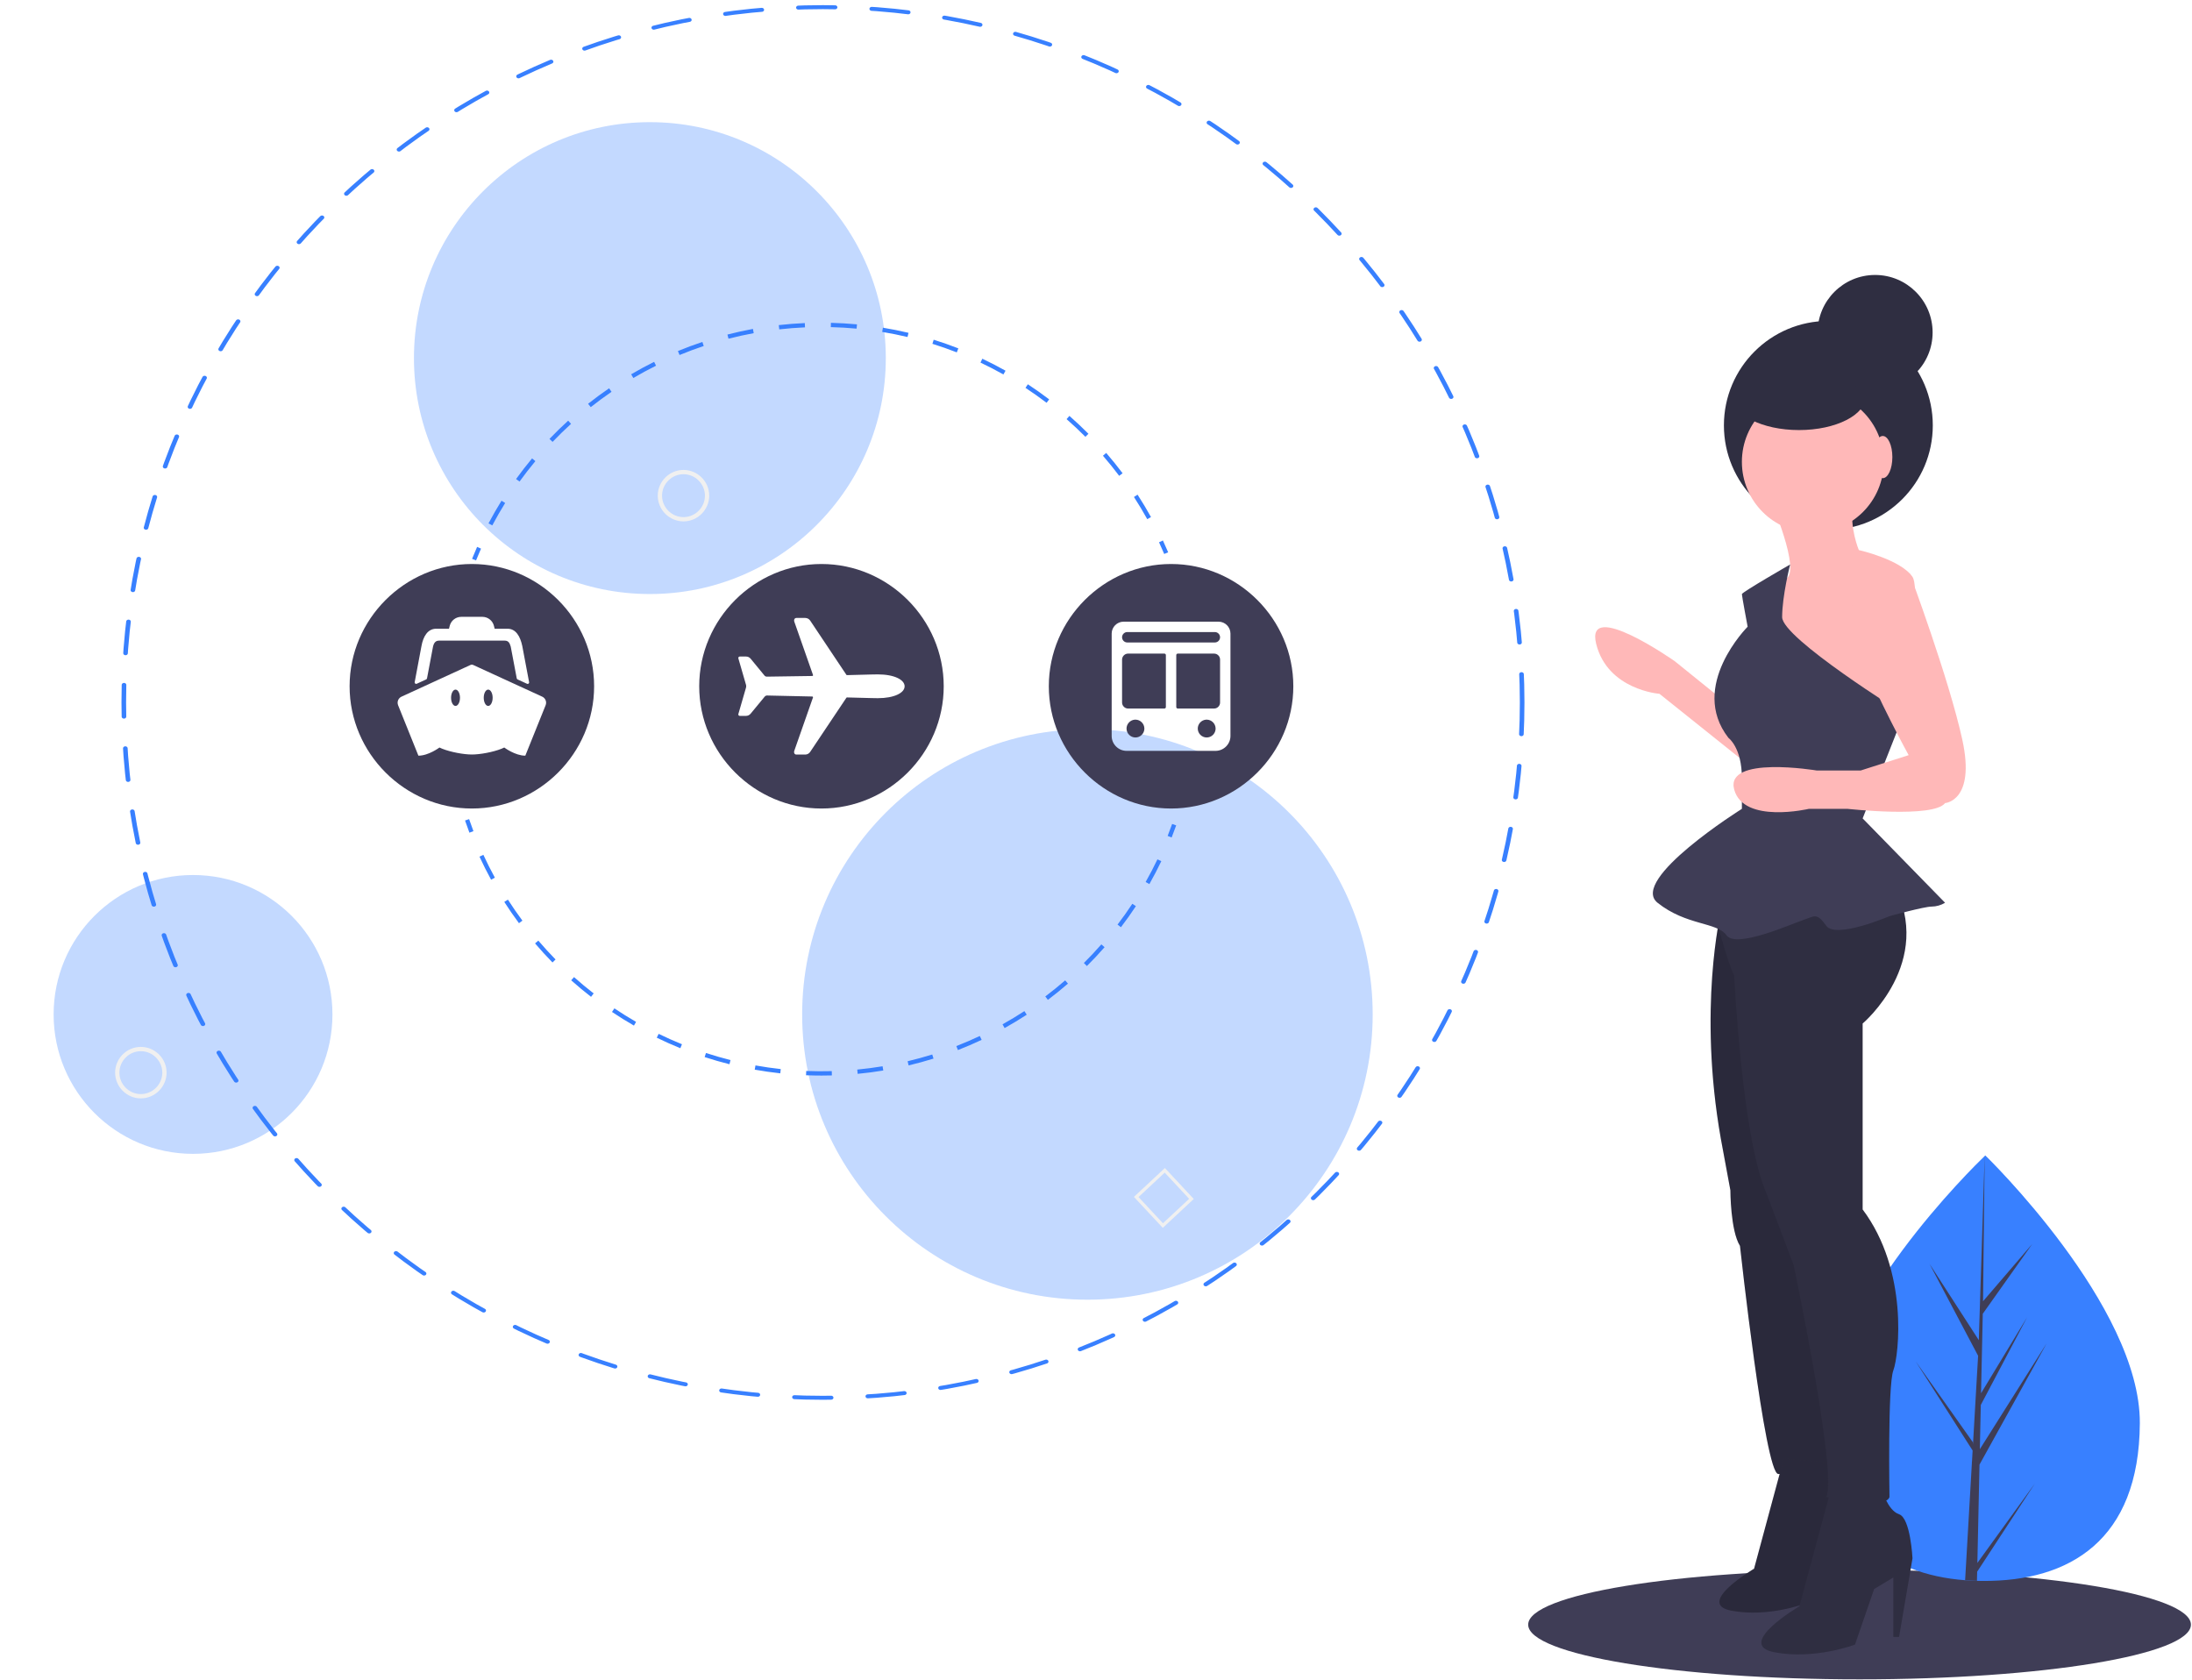
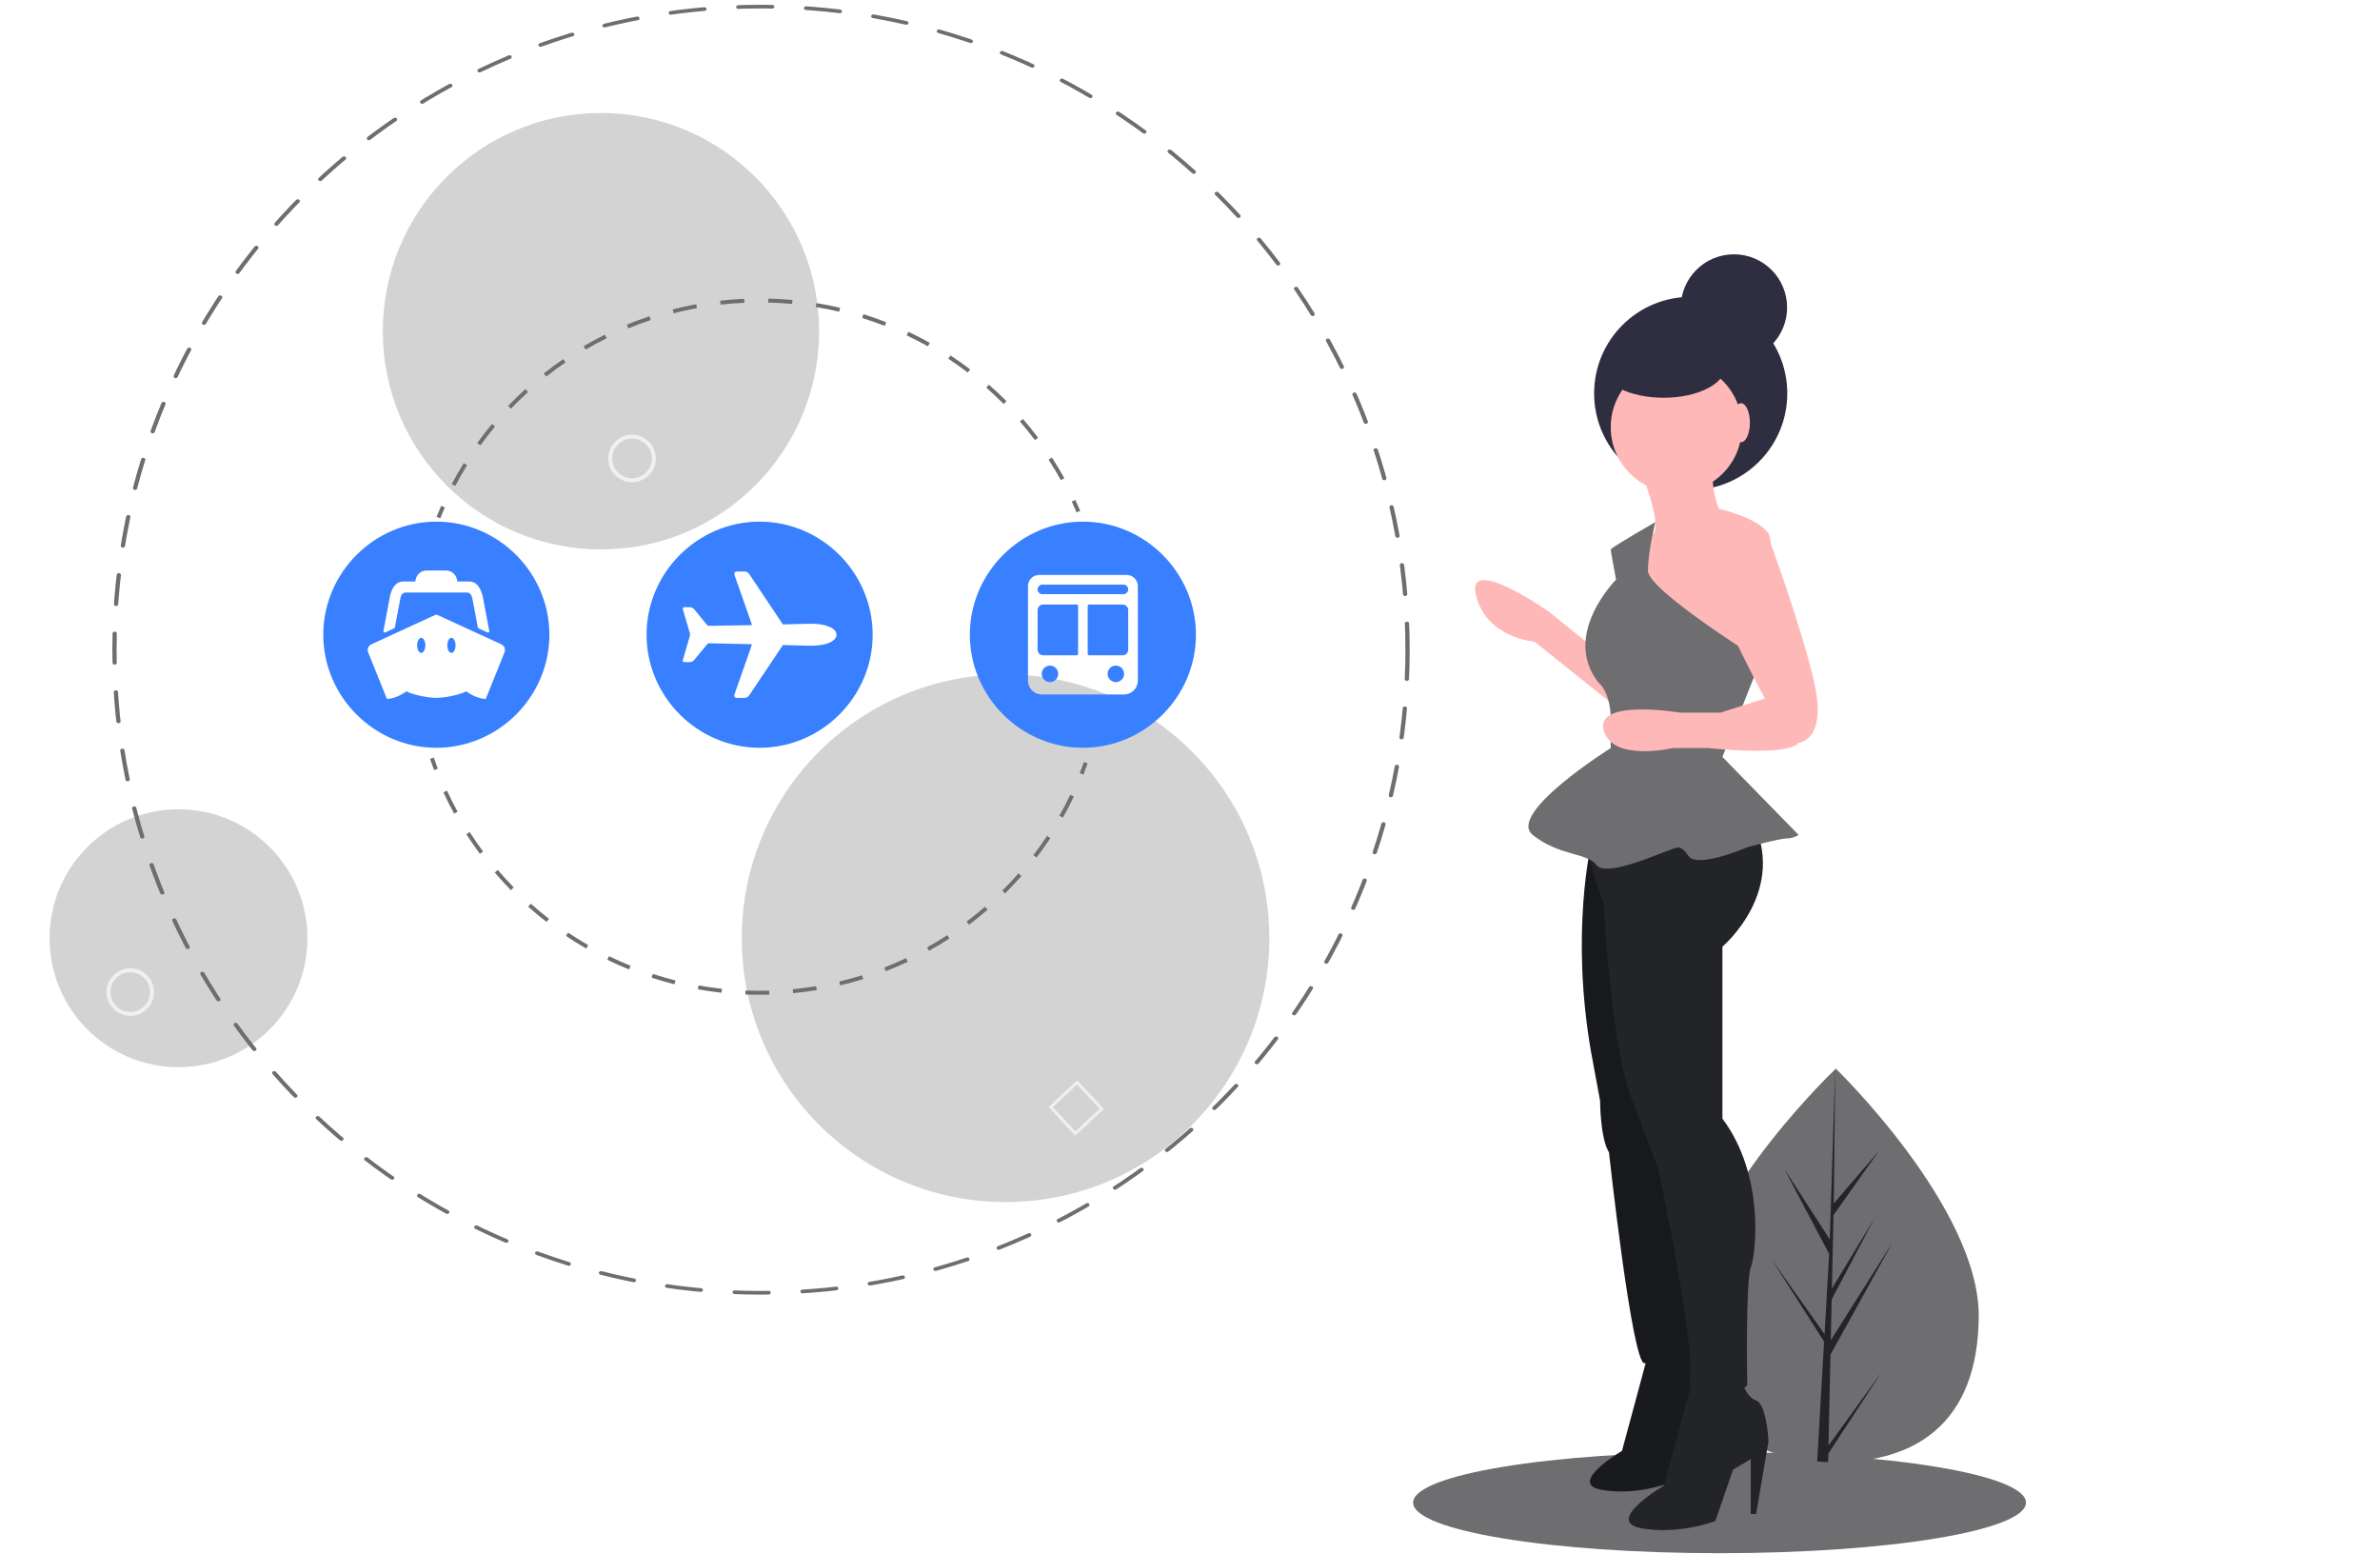
- <svg xmlns="http://www.w3.org/2000/svg" width="100%" height="100%" viewBox="0 0 1022 783" version="1.1" xml:space="preserve" style="fill-rule:evenodd;clip-rule:evenodd;stroke-linecap:round;stroke-linejoin:round;stroke-miterlimit:1.5;">
+ <svg xmlns="http://www.w3.org/2000/svg" width="100%" height="100%" viewBox="0 0 1200 783" version="1.1" xml:space="preserve" style="fill-rule:evenodd;clip-rule:evenodd;stroke-linecap:round;stroke-linejoin:round;stroke-miterlimit:1.5;">
  <g transform="matrix(1.88273,0,0,1.62662,-11.8715,-157.23)">
-     <ellipse cx="210.106" cy="298.005" rx="173.146" ry="199.296" style="fill:none;stroke:rgb(56,128,255);stroke-width:1.14px;stroke-dasharray:9.09,9.09,0,0;" />
+     <ellipse cx="210.106" cy="298.005" rx="173.146" ry="199.296" style="fill:none;stroke:rgb(110,109,111);stroke-width:1.14px;stroke-dasharray:9.09,9.09,0,0;" />
  </g>
-   <ellipse cx="867" cy="757.454" rx="154.5" ry="25.5" style="fill:rgb(63,61,86);" />
+   <ellipse cx="867" cy="757.454" rx="154.5" ry="25.5" style="fill:rgb(110,109,111);" />
  <g transform="matrix(1,0,0,1,-89.25,-58.523)">
-     <path d="M1086.93,722.093C1086.62,776.877 1053.95,795.823 1013.78,795.601C1012.84,795.595 1011.92,795.58 1010.99,795.554C1009.13,795.503 1007.29,795.408 1005.47,795.269C969.223,792.501 941.163,772.237 941.445,721.287C941.737,668.561 1009.49,602.394 1014.58,597.502C1014.58,597.502 1014.58,597.502 1014.58,597.498C1014.78,597.311 1014.88,597.218 1014.88,597.218C1014.88,597.218 1087.23,667.313 1086.93,722.093Z" style="fill:rgb(56,128,255);fill-rule:nonzero;" />
+     <path d="M1086.93,722.093C1086.62,776.877 1053.95,795.823 1013.78,795.601C1012.84,795.595 1011.92,795.58 1010.99,795.554C1009.13,795.503 1007.29,795.408 1005.47,795.269C969.223,792.501 941.163,772.237 941.445,721.287C941.737,668.561 1009.49,602.394 1014.58,597.502L1014.58,597.498C1014.78,597.311 1014.88,597.218 1014.88,597.218C1014.88,597.218 1087.23,667.313 1086.93,722.093Z" style="fill:rgb(110,109,111);fill-rule:nonzero;" />
  </g>
  <g transform="matrix(1,0,0,1,-89.25,-58.523)">
-     <path d="M1011.18,787.206L1037.99,750.181L1011.09,791.286L1010.99,795.554C1009.13,795.503 1007.29,795.408 1005.47,795.269L1008.63,740.478L1008.62,740.054L1008.67,739.974L1008.97,734.796L982.457,693.293L1009.07,730.917L1009.13,732.016L1011.52,690.619L988.87,647.757L1011.85,683.343L1014.58,597.502L1014.59,597.217L1014.58,597.498L1013.83,665.201L1036.77,638.486L1013.7,671.031L1012.89,708.106L1034.38,672.641L1012.78,713.557L1012.33,734.172L1043.49,684.813L1012.17,741.364L1011.18,787.206Z" style="fill:rgb(63,61,86);fill-rule:nonzero;" />
+     <path d="M1011.18,787.206L1037.99,750.181L1011.09,791.286L1010.99,795.554C1009.13,795.503 1007.29,795.408 1005.47,795.269L1008.63,740.478L1008.62,740.054L1008.67,739.974L1008.97,734.796L982.457,693.293L1009.07,730.917L1009.13,732.016L1011.52,690.619L988.87,647.757L1011.85,683.343L1014.58,597.502L1014.59,597.217L1014.58,597.498L1013.83,665.201L1036.77,638.486L1013.7,671.031L1012.89,708.106L1034.38,672.641L1012.78,713.557L1012.33,734.172L1043.49,684.813L1012.17,741.364L1011.18,787.206Z" style="fill:rgb(34,36,40);fill-rule:nonzero;" />
  </g>
  <circle cx="852.454" cy="198.321" r="48.695" style="fill:rgb(47,46,65);" />
  <circle cx="845.206" cy="215.332" r="33.068" style="fill:rgb(255,184,184);" />
  <g transform="matrix(1,0,0,1,-89.25,-58.523)">
    <path d="M914.794,291.729C914.794,291.729 929.094,324.797 921.944,328.372C914.794,331.947 911.219,348.034 911.219,348.034L929.988,387.358L955.905,403.445L971.099,403.445C971.099,403.445 986.292,335.522 980.93,327.478C975.567,319.435 955.905,314.966 955.905,314.966C955.905,314.966 951.437,304.241 953.224,294.411C955.012,284.58 914.794,291.729 914.794,291.729Z" style="fill:rgb(255,184,184);fill-rule:nonzero;" />
  </g>
  <g transform="matrix(1,0,0,1,-89.25,-58.523)">
    <path d="M893.345,385.57L870.108,366.802C870.108,366.802 828.103,337.309 833.466,358.759C838.828,380.208 862.958,381.995 862.958,381.995L903.176,414.169L893.345,385.57Z" style="fill:rgb(255,184,184);fill-rule:nonzero;" />
  </g>
  <g transform="matrix(1,0,0,1,-89.25,-58.523)">
-     <path d="M891.558,483.88C891.558,483.88 880.833,528.566 891.558,589.339L896.026,613.469C896.026,613.469 896.026,632.237 900.495,639.387C900.495,639.387 912.113,745.74 918.369,745.74C924.625,745.74 944.287,742.165 946.075,739.484C947.862,736.803 911.219,479.411 911.219,479.411L891.558,483.88Z" style="fill:rgb(47,46,65);fill-rule:nonzero;" />
+     <path d="M891.558,483.88C891.558,483.88 880.833,528.566 891.558,589.339L896.026,613.469C896.026,613.469 896.026,632.237 900.495,639.387C900.495,639.387 912.113,745.74 918.369,745.74C924.625,745.74 944.287,742.165 946.075,739.484C947.862,736.803 911.219,479.411 911.219,479.411L891.558,483.88Z" style="fill:rgb(24,25,28);fill-rule:nonzero;" />
  </g>
  <g transform="matrix(1,0,0,1,-89.25,-58.523)">
-     <path d="M891.558,483.88C891.558,483.88 880.833,528.566 891.558,589.339L896.026,613.469C896.026,613.469 896.026,632.237 900.495,639.387C900.495,639.387 912.113,745.74 918.369,745.74C924.625,745.74 944.287,742.165 946.075,739.484C947.862,736.803 911.219,479.411 911.219,479.411L891.558,483.88Z" style="fill-opacity:0.1;fill-rule:nonzero;" />
+     <path d="M920.908,738.602L907.064,789.908C907.064,789.908 879.375,806.196 896.477,809.453C913.579,812.711 930.681,806.196 930.681,806.196L938.824,782.579L946.968,777.692L946.968,802.938L949.411,802.938L955.112,769.549C955.112,769.549 954.298,752.447 949.411,750.818C944.525,749.189 942.082,740.231 942.082,740.231L920.908,738.602Z" style="fill:rgb(24,25,28);fill-rule:nonzero;" />
  </g>
  <g transform="matrix(1,0,0,1,-89.25,-58.523)">
-     <path d="M920.908,738.602L907.064,789.908C907.064,789.908 879.375,806.196 896.477,809.453C913.579,812.711 930.681,806.196 930.681,806.196L938.824,782.579L946.968,777.692L946.968,802.938L949.411,802.938L955.112,769.549C955.112,769.549 954.298,752.447 949.411,750.818C944.525,749.189 942.082,740.231 942.082,740.231L920.908,738.602Z" style="fill:rgb(47,46,65);fill-rule:nonzero;" />
+     <path d="M920.908,738.602L907.064,789.908C907.064,789.908 879.375,806.196 896.477,809.453C913.579,812.711 930.681,806.196 930.681,806.196L938.824,782.579L946.968,777.692L946.968,802.938L949.411,802.938L955.112,769.549C955.112,769.549 954.298,752.447 949.411,750.818C944.525,749.189 942.082,740.231 942.082,740.231L920.908,738.602Z" style="fill:rgb(34,36,40);fill-opacity:0.1;fill-rule:nonzero;" />
  </g>
  <g transform="matrix(1,0,0,1,-89.25,-58.523)">
-     <path d="M920.908,738.602L907.064,789.908C907.064,789.908 879.375,806.196 896.477,809.453C913.579,812.711 930.681,806.196 930.681,806.196L938.824,782.579L946.968,777.692L946.968,802.938L949.411,802.938L955.112,769.549C955.112,769.549 954.298,752.447 949.411,750.818C944.525,749.189 942.082,740.231 942.082,740.231L920.908,738.602Z" style="fill-opacity:0.1;fill-rule:nonzero;" />
+     <path d="M887.983,482.092C887.983,482.092 895.132,508.904 897.814,513.372C897.814,513.372 901.388,589.339 913.007,615.257L925.519,648.324C925.519,648.324 946.075,745.74 940.712,756.465C940.712,756.465 968.418,762.721 970.205,756.465C970.205,756.465 969.311,704.629 971.992,697.479C974.674,690.329 979.142,651.005 957.693,622.406L957.693,535.715C957.693,535.715 991.654,507.116 971.992,470.474C952.331,433.831 887.983,482.092 887.983,482.092Z" style="fill:rgb(34,36,40);fill-rule:nonzero;" />
  </g>
  <g transform="matrix(1,0,0,1,-89.25,-58.523)">
-     <path d="M887.983,482.092C887.983,482.092 895.132,508.904 897.814,513.372C897.814,513.372 901.388,589.339 913.007,615.257L925.519,648.324C925.519,648.324 946.075,745.74 940.712,756.465C940.712,756.465 968.418,762.721 970.205,756.465C970.205,756.465 969.311,704.629 971.992,697.479C974.674,690.329 979.142,651.005 957.693,622.406L957.693,535.715C957.693,535.715 991.654,507.116 971.992,470.474C952.331,433.831 887.983,482.092 887.983,482.092Z" style="fill:rgb(47,46,65);fill-rule:nonzero;" />
+     <path d="M943.393,751.102L928.2,807.407C928.2,807.407 897.814,825.281 916.582,828.856C935.35,832.431 954.118,825.281 954.118,825.281L963.055,799.363L971.992,794.001L971.992,821.706L974.674,821.706L980.93,785.064C980.93,785.064 980.036,766.296 974.674,764.508C969.311,762.721 966.63,752.89 966.63,752.89L943.393,751.102Z" style="fill:rgb(34,36,40);fill-rule:nonzero;" />
  </g>
  <g transform="matrix(1,0,0,1,-89.25,-58.523)">
-     <path d="M943.393,751.102L928.2,807.407C928.2,807.407 897.814,825.281 916.582,828.856C935.35,832.431 954.118,825.281 954.118,825.281L963.055,799.363L971.992,794.001L971.992,821.706L974.674,821.706L980.93,785.064C980.93,785.064 980.036,766.296 974.674,764.508C969.311,762.721 966.63,752.89 966.63,752.89L943.393,751.102Z" style="fill:rgb(47,46,65);fill-rule:nonzero;" />
-   </g>
-   <g transform="matrix(1,0,0,1,-89.25,-58.523)">
-     <path d="M923.888,321.697C923.888,321.697 901.388,334.628 901.388,335.522C901.388,336.415 904.07,350.715 904.07,350.715C904.07,350.715 876.364,378.42 895.132,402.551C895.132,402.551 901.388,407.019 901.388,421.319L901.388,435.619C901.388,435.619 848.659,468.686 862.065,479.411C875.47,490.136 889.77,488.348 894.239,494.604C898.707,500.86 924.625,489.242 929.988,487.454C935.35,485.667 936.244,483.88 940.712,490.136C945.181,496.392 970.205,485.667 970.205,485.667C970.205,485.667 986.292,481.198 989.867,481.198C992.074,481.172 994.235,480.555 996.123,479.411L957.693,440.087L976.908,391.379C976.908,391.379 920.157,356.077 920.157,346.246C920.157,336.415 923.888,321.697 923.888,321.697Z" style="fill:rgb(63,61,86);fill-rule:nonzero;" />
+     <path d="M923.888,321.697C923.888,321.697 901.388,334.628 901.388,335.522C901.388,336.415 904.07,350.715 904.07,350.715C904.07,350.715 876.364,378.42 895.132,402.551C895.132,402.551 901.388,407.019 901.388,421.319L901.388,435.619C901.388,435.619 848.659,468.686 862.065,479.411C875.47,490.136 889.77,488.348 894.239,494.604C898.707,500.86 924.625,489.242 929.988,487.454C935.35,485.667 936.244,483.88 940.712,490.136C945.181,496.392 970.205,485.667 970.205,485.667C970.205,485.667 986.292,481.198 989.867,481.198C992.074,481.172 994.235,480.555 996.123,479.411L957.693,440.087L976.908,391.379C976.908,391.379 920.157,356.077 920.157,346.246C920.157,336.415 923.888,321.697 923.888,321.697Z" style="fill:rgb(110,109,111);fill-rule:nonzero;" />
  </g>
  <g transform="matrix(1,0,0,1,-89.25,-58.523)">
    <path d="M958.587,323.903C958.587,323.903 946.968,339.99 955.905,362.333C964.843,384.676 979.142,410.594 979.142,410.594L956.799,417.744L936.244,417.744C936.244,417.744 893.345,410.594 897.814,426.681C902.282,442.768 932.669,435.619 932.669,435.619L950.543,435.619C950.543,435.619 990.761,440.087 996.123,432.937C996.123,432.937 1010.42,432.044 1004.17,403.445C997.91,374.845 979.645,325.89 979.645,325.89L958.587,323.903Z" style="fill:rgb(255,184,184);fill-rule:nonzero;" />
  </g>
  <ellipse cx="838.776" cy="184.642" rx="31.187" ry="15.867" style="fill:rgb(47,46,65);" />
  <ellipse cx="877.827" cy="213.098" rx="4.469" ry="9.831" style="fill:rgb(255,184,184);" />
  <circle cx="874.252" cy="155.006" r="26.812" style="fill:rgb(47,46,65);" />
-   <circle cx="303" cy="166.954" r="110" style="fill:rgb(56,128,255);fill-opacity:0.3;" />
-   <circle cx="90" cy="472.954" r="65" style="fill:rgb(56,128,255);fill-opacity:0.3;" />
-   <circle cx="507" cy="472.954" r="133" style="fill:rgb(56,128,255);fill-opacity:0.3;" />
+   <circle cx="303" cy="166.954" r="110" style="fill:rgb(110,109,111);fill-opacity:0.3;" />
+   <circle cx="90" cy="472.954" r="65" style="fill:rgb(110,109,111);fill-opacity:0.3;" />
+   <circle cx="507" cy="472.954" r="133" style="fill:rgb(110,109,111);fill-opacity:0.3;" />
  <g transform="matrix(1,0,0,1,-89.25,-58.523)">
-     <path d="M635.515,448.983L633.655,448.248C634.381,446.413 635.086,444.535 635.752,442.664L637.637,443.334C636.963,445.227 636.249,447.127 635.515,448.983Z" style="fill:rgb(56,128,255);fill-rule:nonzero;" />
+     <path d="M635.515,448.983L633.655,448.248C634.381,446.413 635.086,444.535 635.752,442.664L637.637,443.334C636.963,445.227 636.249,447.127 635.515,448.983Z" style="fill:rgb(110,109,111);fill-rule:nonzero;" />
  </g>
  <g transform="matrix(1,0,0,1,-89.25,-58.523)">
-     <path d="M472.25,559.977C469.854,559.977 467.437,559.928 465.064,559.833L465.146,557.834C469.082,557.994 473.105,558.021 477.053,557.912L477.108,559.912C475.494,559.956 473.874,559.977 472.25,559.977ZM489.128,559.175L488.938,557.185C492.877,556.81 496.849,556.292 500.746,555.649L501.072,557.622C497.13,558.274 493.112,558.796 489.128,559.175ZM453.054,558.939C449.076,558.506 445.065,557.93 441.133,557.226L441.486,555.257C445.373,555.953 449.338,556.523 453.271,556.951L453.054,558.939ZM512.88,555.25L512.418,553.304C516.269,552.39 520.132,551.333 523.901,550.159L524.496,552.069C520.683,553.255 516.775,554.326 512.88,555.25L512.88,555.25ZM429.357,554.697C425.473,553.721 421.578,552.598 417.78,551.36L418.4,549.458C422.155,550.682 426.005,551.793 429.844,552.757L429.357,554.697ZM535.865,548.091L535.14,546.228C538.82,544.795 542.501,543.214 546.08,541.53L546.933,543.338C543.312,545.043 539.588,546.643 535.865,548.091L535.865,548.091ZM406.462,547.229C402.751,545.728 399.049,544.079 395.457,542.327L396.334,540.53C399.884,542.261 403.544,543.891 407.212,545.375L406.462,547.229ZM557.646,537.835L556.671,536.089C560.126,534.16 563.556,532.088 566.864,529.932L567.956,531.608C564.61,533.789 561.141,535.884 557.646,537.835ZM384.815,536.68C381.349,534.684 377.908,532.542 374.588,530.315L375.702,528.655C378.984,530.857 382.386,532.974 385.813,534.948L384.815,536.68ZM577.817,524.689L576.612,523.093C579.773,520.708 582.888,518.187 585.87,515.601L587.181,517.113C584.165,519.728 581.014,522.277 577.817,524.689ZM364.82,523.264C361.654,520.81 358.537,518.218 355.558,515.562L356.889,514.07C359.834,516.695 362.915,519.256 366.046,521.684L364.82,523.264ZM596.005,508.916L594.595,507.498C597.399,504.708 600.142,501.787 602.747,498.816L604.251,500.134C601.616,503.139 598.842,506.093 596.005,508.916L596.005,508.916ZM346.842,507.25C344.045,504.393 341.311,501.403 338.714,498.361L340.235,497.062C342.802,500.07 345.506,503.027 348.271,505.851L346.842,507.25ZM611.879,490.812L610.289,489.599C612.686,486.458 615.005,483.191 617.184,479.888L618.854,480.99C616.649,484.331 614.304,487.635 611.879,490.812ZM331.211,488.938C328.826,485.724 326.524,482.388 324.37,479.024L326.054,477.946C328.184,481.271 330.459,484.569 332.817,487.747L331.211,488.938ZM625.136,470.713L623.395,469.729C625.34,466.289 627.19,462.735 628.895,459.167L630.7,460.029C628.976,463.638 627.104,467.233 625.136,470.713L625.136,470.713ZM318.225,468.667C316.302,465.155 314.479,461.536 312.806,457.911L314.623,457.073C316.275,460.657 318.078,464.234 319.979,467.706L318.225,468.667Z" style="fill:rgb(56,128,255);fill-rule:nonzero;" />
+     <path d="M472.25,559.977C469.854,559.977 467.437,559.928 465.064,559.833L465.146,557.834C469.082,557.994 473.105,558.021 477.053,557.912L477.108,559.912C475.494,559.956 473.874,559.977 472.25,559.977ZM489.128,559.175L488.938,557.185C492.877,556.81 496.849,556.292 500.746,555.649L501.072,557.622C497.13,558.274 493.112,558.796 489.128,559.175ZM453.054,558.939C449.076,558.506 445.065,557.93 441.133,557.226L441.486,555.257C445.373,555.953 449.338,556.523 453.271,556.951L453.054,558.939ZM512.88,555.25L512.418,553.304C516.269,552.39 520.132,551.333 523.901,550.159L524.496,552.069C520.683,553.255 516.775,554.326 512.88,555.25ZM429.357,554.697C425.473,553.721 421.578,552.598 417.78,551.36L418.4,549.458C422.155,550.682 426.005,551.793 429.844,552.757L429.357,554.697ZM535.865,548.091L535.14,546.228C538.82,544.795 542.501,543.214 546.08,541.53L546.933,543.338C543.312,545.043 539.588,546.643 535.865,548.091ZM406.462,547.229C402.751,545.728 399.049,544.079 395.457,542.327L396.334,540.53C399.884,542.261 403.544,543.891 407.212,545.375L406.462,547.229ZM557.646,537.835L556.671,536.089C560.126,534.16 563.556,532.088 566.864,529.932L567.956,531.608C564.61,533.789 561.141,535.884 557.646,537.835ZM384.815,536.68C381.349,534.684 377.908,532.542 374.588,530.315L375.702,528.655C378.984,530.857 382.386,532.974 385.813,534.948L384.815,536.68ZM577.817,524.689L576.612,523.093C579.773,520.708 582.888,518.187 585.87,515.601L587.181,517.113C584.165,519.728 581.014,522.277 577.817,524.689ZM364.82,523.264C361.654,520.81 358.537,518.218 355.558,515.562L356.889,514.07C359.834,516.695 362.915,519.256 366.046,521.684L364.82,523.264ZM596.005,508.916L594.595,507.498C597.399,504.708 600.142,501.787 602.747,498.816L604.251,500.134C601.616,503.139 598.842,506.093 596.005,508.916ZM346.842,507.25C344.045,504.393 341.311,501.403 338.714,498.361L340.235,497.062C342.802,500.07 345.506,503.027 348.271,505.851L346.842,507.25ZM611.879,490.812L610.289,489.599C612.686,486.458 615.005,483.191 617.184,479.888L618.854,480.99C616.649,484.331 614.304,487.635 611.879,490.812ZM331.211,488.938C328.826,485.724 326.524,482.388 324.37,479.024L326.054,477.946C328.184,481.271 330.459,484.569 332.817,487.747L331.211,488.938ZM625.136,470.713L623.395,469.729C625.34,466.289 627.19,462.735 628.895,459.167L630.7,460.029C628.976,463.638 627.104,467.233 625.136,470.713ZM318.225,468.667C316.302,465.155 314.479,461.536 312.806,457.911L314.623,457.073C316.275,460.657 318.078,464.234 319.979,467.706L318.225,468.667Z" style="fill:rgb(110,109,111);fill-rule:nonzero;" />
  </g>
  <g transform="matrix(1,0,0,1,-89.25,-58.523)">
-     <path d="M308.115,446.739C307.407,444.874 306.72,442.964 306.071,441.061L307.965,440.416C308.605,442.297 309.285,444.186 309.985,446.029L308.115,446.739Z" style="fill:rgb(56,128,255);fill-rule:nonzero;" />
+     <path d="M308.115,446.739C307.407,444.874 306.72,442.964 306.071,441.061L307.965,440.416C308.605,442.297 309.285,444.186 309.985,446.029L308.115,446.739Z" style="fill:rgb(110,109,111);fill-rule:nonzero;" />
  </g>
  <g transform="matrix(1,0,0,1,-89.25,-58.523)">
-     <path d="M311.205,319.802L309.35,319.056C310.099,317.192 310.888,315.322 311.696,313.497L313.525,314.307C312.727,316.111 311.946,317.959 311.205,319.802Z" style="fill:rgb(56,128,255);fill-rule:nonzero;" />
+     <path d="M311.205,319.802L309.35,319.056C310.099,317.192 310.888,315.322 311.696,313.497L313.525,314.307C312.727,316.111 311.946,317.959 311.205,319.802Z" style="fill:rgb(110,109,111);fill-rule:nonzero;" />
  </g>
  <g transform="matrix(1,0,0,1,-89.25,-58.523)">
-     <path d="M318.781,303.472L317.013,302.538C318.902,298.965 320.943,295.411 323.078,291.976L324.776,293.032C322.666,296.428 320.649,299.94 318.781,303.472ZM624.141,300.559C622.208,297.066 620.124,293.593 617.948,290.235L619.626,289.147C621.827,292.543 623.936,296.057 625.891,299.59L624.141,300.559ZM331.481,283.032L329.86,281.861C332.227,278.583 334.738,275.346 337.325,272.24L338.862,273.52C336.305,276.591 333.821,279.791 331.481,283.032ZM611.053,280.365C608.654,277.172 606.11,274.02 603.494,270.995L605.006,269.687C607.653,272.746 610.226,275.934 612.652,279.164L611.053,280.365ZM346.881,264.54L345.436,263.157C348.231,260.236 351.164,257.375 354.154,254.654L355.5,256.133C352.544,258.824 349.645,261.652 346.881,264.54ZM595.307,262.169C592.489,259.334 589.536,256.561 586.529,253.927L587.848,252.423C590.888,255.087 593.875,257.892 596.726,260.759L595.307,262.169ZM364.678,248.341L363.437,246.772C366.61,244.262 369.909,241.833 373.242,239.551L374.372,241.201C371.076,243.457 367.815,245.859 364.678,248.341ZM577.206,246.311C574.026,243.892 570.719,241.552 567.377,239.357L568.475,237.685C571.856,239.906 575.201,242.272 578.417,244.719L577.206,246.311ZM384.535,234.75L383.522,233.026C387.008,230.979 390.611,229.029 394.231,227.229L395.122,229.02C391.543,230.799 387.981,232.728 384.535,234.75ZM557.091,233.101C553.602,231.141 550.003,229.281 546.396,227.573L547.251,225.766C550.901,227.493 554.541,229.375 558.071,231.356L557.091,233.101ZM406.082,224.041L405.318,222.192C409.054,220.649 412.894,219.219 416.729,217.941L417.36,219.838C413.57,221.102 409.775,222.515 406.082,224.041ZM535.342,222.805C531.616,221.35 527.794,220.009 523.982,218.82L524.578,216.911C528.434,218.114 532.3,219.47 536.069,220.942L535.342,222.805ZM428.906,216.435L428.408,214.498C432.321,213.492 436.323,212.61 440.301,211.879L440.662,213.846C436.73,214.569 432.775,215.44 428.906,216.435ZM512.373,215.639C508.484,214.719 504.513,213.924 500.569,213.276L500.893,211.303C504.883,211.958 508.9,212.762 512.834,213.693L512.373,215.639ZM452.571,212.081L452.346,210.094C456.351,209.642 460.435,209.323 464.486,209.146L464.573,211.144C460.567,211.319 456.529,211.634 452.571,212.081ZM488.629,211.74C484.659,211.368 480.616,211.129 476.612,211.031L476.661,209.032C480.711,209.131 484.8,209.373 488.816,209.749L488.629,211.74Z" style="fill:rgb(56,128,255);fill-rule:nonzero;" />
+     <path d="M318.781,303.472L317.013,302.538C318.902,298.965 320.943,295.411 323.078,291.976L324.776,293.032C322.666,296.428 320.649,299.94 318.781,303.472ZM624.141,300.559C622.208,297.066 620.124,293.593 617.948,290.235L619.626,289.147C621.827,292.543 623.936,296.057 625.891,299.59L624.141,300.559ZM331.481,283.032L329.86,281.861C332.227,278.583 334.738,275.346 337.325,272.24L338.862,273.52C336.305,276.591 333.821,279.791 331.481,283.032ZM611.053,280.365C608.654,277.172 606.11,274.02 603.494,270.995L605.006,269.687C607.653,272.746 610.226,275.934 612.652,279.164L611.053,280.365ZM346.881,264.54L345.436,263.157C348.231,260.236 351.164,257.375 354.154,254.654L355.5,256.133C352.544,258.824 349.645,261.652 346.881,264.54ZM595.307,262.169C592.489,259.334 589.536,256.561 586.529,253.927L587.848,252.423C590.888,255.087 593.875,257.892 596.726,260.759L595.307,262.169ZM364.678,248.341L363.437,246.772C366.61,244.262 369.909,241.833 373.242,239.551L374.372,241.201C371.076,243.457 367.815,245.859 364.678,248.341ZM577.206,246.311C574.026,243.892 570.719,241.552 567.377,239.357L568.475,237.685C571.856,239.906 575.201,242.272 578.417,244.719L577.206,246.311ZM384.535,234.75L383.522,233.026C387.008,230.979 390.611,229.029 394.231,227.229L395.122,229.02C391.543,230.799 387.981,232.728 384.535,234.75ZM557.091,233.101C553.602,231.141 550.003,229.281 546.396,227.573L547.251,225.766C550.901,227.493 554.541,229.375 558.071,231.356L557.091,233.101ZM406.082,224.041L405.318,222.192C409.054,220.649 412.894,219.219 416.729,217.941L417.36,219.838C413.57,221.102 409.775,222.515 406.082,224.041ZM535.342,222.805C531.616,221.35 527.794,220.009 523.982,218.82L524.578,216.911C528.434,218.114 532.3,219.47 536.069,220.942L535.342,222.805ZM428.906,216.435L428.408,214.498C432.321,213.492 436.323,212.61 440.301,211.879L440.662,213.846C436.73,214.569 432.775,215.44 428.906,216.435ZM512.373,215.639C508.484,214.719 504.513,213.924 500.569,213.276L500.893,211.303C504.883,211.958 508.9,212.762 512.834,213.693L512.373,215.639ZM452.571,212.081L452.346,210.094C456.351,209.642 460.435,209.323 464.486,209.146L464.573,211.144C460.567,211.319 456.529,211.634 452.571,212.081ZM488.629,211.74C484.659,211.368 480.616,211.129 476.612,211.031L476.661,209.032C480.711,209.131 484.8,209.373 488.816,209.749L488.629,211.74Z" style="fill:rgb(110,109,111);fill-rule:nonzero;" />
  </g>
  <g transform="matrix(1,0,0,1,-89.25,-58.523)">
-     <path d="M632.055,316.8C631.28,314.973 630.465,313.139 629.632,311.349L631.444,310.505C632.287,312.315 633.112,314.171 633.896,316.019L632.055,316.8Z" style="fill:rgb(56,128,255);fill-rule:nonzero;" />
+     <path d="M632.055,316.8C631.28,314.973 630.465,313.139 629.632,311.349L631.444,310.505C632.287,312.315 633.112,314.171 633.896,316.019L632.055,316.8Z" style="fill:rgb(110,109,111);fill-rule:nonzero;" />
  </g>
  <g transform="matrix(1,0,0,1,399.75,-58.523)">
-     <path d="M166.327,363.246L149.365,363.246C148.986,363.247 148.674,363.559 148.673,363.939L148.673,388.169C148.674,388.549 148.986,388.861 149.365,388.862L166.327,388.862C167.844,388.857 169.092,387.61 169.096,386.092L169.096,366.015C169.092,364.498 167.844,363.251 166.327,363.246Z" style="fill:rgb(63,61,86);fill-rule:nonzero;" />
+     <path d="M166.327,363.246L149.365,363.246C148.986,363.247 148.674,363.559 148.673,363.939L148.673,388.169C148.674,388.549 148.986,388.861 149.365,388.862L166.327,388.862C167.844,388.857 169.092,387.61 169.096,386.092L169.096,366.015C169.092,364.498 167.844,363.251 166.327,363.246Z" style="fill:rgb(56,128,255);fill-rule:nonzero;" />
  </g>
  <g transform="matrix(1,0,0,1,399.75,-58.523)">
-     <path d="M162.519,394.054C160.372,394.229 158.698,396.045 158.698,398.199C158.698,400.481 160.575,402.358 162.857,402.358C165.011,402.358 166.827,400.684 167.002,398.537C167.011,398.427 167.015,398.317 167.015,398.208C167.015,395.922 165.134,394.041 162.848,394.041C162.738,394.041 162.629,394.045 162.519,394.054Z" style="fill:rgb(63,61,86);fill-rule:nonzero;" />
+     <path d="M162.519,394.054C160.372,394.229 158.698,396.045 158.698,398.199C158.698,400.481 160.575,402.358 162.857,402.358C165.011,402.358 166.827,400.684 167.002,398.537C167.011,398.427 167.015,398.317 167.015,398.208C167.015,395.922 165.134,394.041 162.848,394.041C162.738,394.041 162.629,394.045 162.519,394.054Z" style="fill:rgb(56,128,255);fill-rule:nonzero;" />
  </g>
  <g transform="matrix(1,0,0,1,399.75,-58.523)">
-     <path d="M129.306,394.054C127.158,394.229 125.484,396.045 125.484,398.199C125.484,400.481 127.362,402.358 129.643,402.358C131.798,402.358 133.614,400.684 133.788,398.537C133.797,398.427 133.801,398.317 133.801,398.208C133.801,395.922 131.921,394.041 129.635,394.041C129.525,394.041 129.415,394.045 129.306,394.054Z" style="fill:rgb(63,61,86);fill-rule:nonzero;" />
+     <path d="M129.306,394.054C127.158,394.229 125.484,396.045 125.484,398.199C125.484,400.481 127.362,402.358 129.643,402.358C131.798,402.358 133.614,400.684 133.788,398.537C133.797,398.427 133.801,398.317 133.801,398.208C133.801,395.922 131.921,394.041 129.635,394.041C129.525,394.041 129.415,394.045 129.306,394.054Z" style="fill:rgb(56,128,255);fill-rule:nonzero;" />
  </g>
  <g transform="matrix(1,0,0,1,399.75,-58.523)">
-     <path d="M143.135,363.246L126.208,363.246C124.672,363.252 123.41,364.514 123.404,366.05L123.404,386.058C123.41,387.594 124.672,388.856 126.208,388.862L143.135,388.862C143.514,388.861 143.826,388.549 143.827,388.169L143.827,363.939C143.826,363.559 143.514,363.247 143.135,363.246Z" style="fill:rgb(63,61,86);fill-rule:nonzero;" />
+     <path d="M143.135,363.246L126.208,363.246C124.672,363.252 123.41,364.514 123.404,366.05L123.404,386.058C123.41,387.594 124.672,388.856 126.208,388.862L143.135,388.862C143.514,388.861 143.826,388.549 143.827,388.169L143.827,363.939C143.826,363.559 143.514,363.247 143.135,363.246Z" style="fill:rgb(56,128,255);fill-rule:nonzero;" />
  </g>
  <g transform="matrix(1,0,0,1,399.75,-58.523)">
-     <path d="M146.25,321.477C114.981,321.477 89.25,347.208 89.25,378.477C89.25,409.746 114.981,435.477 146.25,435.477C177.519,435.477 203.25,409.746 203.25,378.477C203.25,347.208 177.519,321.477 146.25,321.477ZM173.942,401.669C173.931,405.463 170.813,408.581 167.019,408.592L125.481,408.592C121.687,408.581 118.569,405.463 118.558,401.669L118.558,353.9C118.567,350.865 121.061,348.371 124.096,348.362L168.404,348.362C171.439,348.371 173.933,350.865 173.942,353.9L173.942,401.669Z" style="fill:rgb(63,61,86);fill-rule:nonzero;" />
+     <path d="M146.25,321.477C114.981,321.477 89.25,347.208 89.25,378.477C89.25,409.746 114.981,435.477 146.25,435.477C177.519,435.477 203.25,409.746 203.25,378.477C203.25,347.208 177.519,321.477 146.25,321.477ZM173.942,401.669C173.931,405.463 170.813,408.581 167.019,408.592L125.481,408.592C121.687,408.581 118.569,405.463 118.558,401.669L118.558,353.9C118.567,350.865 121.061,348.371 124.096,348.362L168.404,348.362C171.439,348.371 173.933,350.865 173.942,353.9L173.942,401.669Z" style="fill:rgb(56,128,255);fill-rule:nonzero;" />
  </g>
  <g transform="matrix(1,0,0,1,399.75,-58.523)">
-     <path d="M166.5,353.208L126,353.208C125.944,353.204 125.889,353.202 125.833,353.202C124.5,353.202 123.404,354.298 123.404,355.631C123.404,356.963 124.5,358.06 125.833,358.06C125.889,358.06 125.944,358.058 126,358.054L166.5,358.054C166.556,358.058 166.611,358.06 166.667,358.06C168,358.06 169.096,356.963 169.096,355.631C169.096,354.298 168,353.202 166.667,353.202C166.611,353.202 166.556,353.204 166.5,353.208Z" style="fill:rgb(63,61,86);fill-rule:nonzero;" />
+     <path d="M166.5,353.208L126,353.208C125.944,353.204 125.889,353.202 125.833,353.202C124.5,353.202 123.404,354.298 123.404,355.631C123.404,356.963 124.5,358.06 125.833,358.06C125.889,358.06 125.944,358.058 126,358.054L166.5,358.054C166.556,358.058 166.611,358.06 166.667,358.06C168,358.06 169.096,356.963 169.096,355.631C169.096,354.298 168,353.202 166.667,353.202C166.611,353.202 166.556,353.204 166.5,353.208Z" style="fill:rgb(56,128,255);fill-rule:nonzero;" />
  </g>
  <g transform="matrix(1,0,0,1,-89.25,-58.523)">
-     <path d="M316.865,380.035C315.723,380.035 314.788,381.731 314.788,383.842C314.788,385.954 315.723,387.65 316.865,387.65C318.008,387.65 318.942,385.954 318.942,383.842C318.942,381.731 318.008,380.035 316.865,380.035Z" style="fill:rgb(63,61,86);fill-rule:nonzero;" />
+     <path d="M316.865,380.035C315.723,380.035 314.788,381.731 314.788,383.842C314.788,385.954 315.723,387.65 316.865,387.65C318.008,387.65 318.942,385.954 318.942,383.842C318.942,381.731 318.008,380.035 316.865,380.035Z" style="fill:rgb(56,128,255);fill-rule:nonzero;" />
  </g>
  <g transform="matrix(1,0,0,1,-89.25,-58.523)">
-     <path d="M301.635,380.035C300.492,380.035 299.558,381.731 299.558,383.842C299.558,385.954 300.492,387.65 301.635,387.65C302.777,387.65 303.712,385.954 303.712,383.842C303.712,381.731 302.777,380.035 301.635,380.035Z" style="fill:rgb(63,61,86);fill-rule:nonzero;" />
+     <path d="M301.635,380.035C300.492,380.035 299.558,381.731 299.558,383.842C299.558,385.954 300.492,387.65 301.635,387.65C302.777,387.65 303.712,385.954 303.712,383.842C303.712,381.731 302.777,380.035 301.635,380.035Z" style="fill:rgb(56,128,255);fill-rule:nonzero;" />
  </g>
  <g transform="matrix(1,0,0,1,-89.25,-58.523)">
-     <path d="M309.25,321.477C277.981,321.477 252.25,347.208 252.25,378.477C252.25,409.746 277.981,435.477 309.25,435.477C340.519,435.477 366.25,409.746 366.25,378.477C366.25,347.208 340.519,321.477 309.25,321.477ZM282.596,376.539L285.746,359.785C286.56,355.233 288.671,351.65 292.635,351.65L298.588,351.65L298.935,350.283C299.556,347.837 301.776,346.111 304.3,346.112L314.165,346.112C316.684,346.11 318.901,347.827 319.531,350.265L319.877,351.65L325.865,351.65C329.742,351.65 331.802,355.164 332.771,359.767L332.771,359.785L335.938,376.556C335.947,376.601 335.952,376.646 335.952,376.692C335.952,377.071 335.64,377.382 335.261,377.382C335.16,377.382 335.061,377.36 334.969,377.317L330.573,375.292C330.363,375.205 330.212,375.015 330.175,374.791L327.371,359.975C326.852,358.071 326.125,357.206 324.585,357.206L293.933,357.206C292.41,357.206 291.579,358.123 291.146,359.975L288.342,374.79C288.299,375.012 288.15,375.2 287.944,375.292L283.565,377.3C283.475,377.341 283.378,377.362 283.279,377.362C282.898,377.362 282.584,377.048 282.584,376.667C282.584,376.624 282.588,376.581 282.596,376.539ZM343.64,387.321L334.173,410.842C329.413,410.842 324.36,407.035 324.36,407.035C321.244,408.61 315.169,409.994 310.635,410.254C310.15,410.271 309.683,410.289 309.25,410.289C308.817,410.289 308.35,410.289 307.865,410.254C303.331,409.994 297.256,408.592 294.14,407.035C294.14,407.035 289.087,410.842 284.327,410.842L274.86,387.321C274.714,386.952 274.637,386.559 274.635,386.162C274.635,384.944 275.346,383.833 276.452,383.323L308.661,368.525C309.028,368.352 309.454,368.352 309.821,368.525L342.048,383.323C343.154,383.833 343.865,384.944 343.865,386.162C343.863,386.559 343.786,386.952 343.64,387.321Z" style="fill:rgb(63,61,86);fill-rule:nonzero;" />
+     <path d="M309.25,321.477C277.981,321.477 252.25,347.208 252.25,378.477C252.25,409.746 277.981,435.477 309.25,435.477C340.519,435.477 366.25,409.746 366.25,378.477C366.25,347.208 340.519,321.477 309.25,321.477ZM282.596,376.539L285.746,359.785C286.56,355.233 288.671,351.65 292.635,351.65L298.588,351.65L298.935,350.283C299.556,347.837 301.776,346.111 304.3,346.112L314.165,346.112C316.684,346.11 318.901,347.827 319.531,350.265L319.877,351.65L325.865,351.65C329.742,351.65 331.802,355.164 332.771,359.767L332.771,359.785L335.938,376.556C335.947,376.601 335.952,376.646 335.952,376.692C335.952,377.071 335.64,377.382 335.261,377.382C335.16,377.382 335.061,377.36 334.969,377.317L330.573,375.292C330.363,375.205 330.212,375.015 330.175,374.791L327.371,359.975C326.852,358.071 326.125,357.206 324.585,357.206L293.933,357.206C292.41,357.206 291.579,358.123 291.146,359.975L288.342,374.79C288.299,375.012 288.15,375.2 287.944,375.292L283.565,377.3C283.475,377.341 283.378,377.362 283.279,377.362C282.898,377.362 282.584,377.048 282.584,376.667C282.584,376.624 282.588,376.581 282.596,376.539ZM343.64,387.321L334.173,410.842C329.413,410.842 324.36,407.035 324.36,407.035C321.244,408.61 315.169,409.994 310.635,410.254C310.15,410.271 309.683,410.289 309.25,410.289C308.817,410.289 308.35,410.289 307.865,410.254C303.331,409.994 297.256,408.592 294.14,407.035C294.14,407.035 289.087,410.842 284.327,410.842L274.86,387.321C274.714,386.952 274.637,386.559 274.635,386.162C274.635,384.944 275.346,383.833 276.452,383.323L308.661,368.525C309.028,368.352 309.454,368.352 309.821,368.525L342.048,383.323C343.154,383.833 343.865,384.944 343.865,386.162C343.863,386.559 343.786,386.952 343.64,387.321Z" style="fill:rgb(56,128,255);fill-rule:nonzero;" />
  </g>
  <g transform="matrix(1,0,0,1,-89.25,-58.523)">
-     <path d="M472.25,321.477C440.981,321.477 415.25,347.208 415.25,378.477C415.25,409.746 440.981,435.477 472.25,435.477C503.519,435.477 529.25,409.746 529.25,378.477C529.25,347.208 503.519,321.477 472.25,321.477ZM498.508,384.033C497.919,384.033 495.964,384.015 495.393,383.981L484.16,383.687C484.042,383.684 483.93,383.743 483.866,383.842L467.008,409.042C466.501,409.841 465.617,410.325 464.671,410.323L460.57,410.323C459.6,410.323 459.271,409.354 459.618,408.454L468.289,383.721C468.304,383.682 468.312,383.64 468.312,383.597C468.312,383.412 468.162,383.259 467.977,383.254L446.914,382.787C446.47,382.777 446.047,382.976 445.771,383.323L439.246,391.233C438.718,391.897 437.915,392.286 437.066,392.289L434.175,392.289C434.173,392.289 434.17,392.289 434.168,392.289C433.79,392.289 433.479,391.977 433.479,391.599C433.479,391.522 433.492,391.445 433.518,391.371L436.962,379.481C437.221,378.819 437.221,378.083 436.962,377.421L433.518,365.531C433.492,365.458 433.479,365.381 433.479,365.303C433.479,364.925 433.79,364.614 434.168,364.614C434.17,364.614 434.173,364.614 434.175,364.614L437.083,364.614C437.934,364.609 438.74,364.999 439.264,365.669L445.668,373.458C445.941,373.808 446.366,374.008 446.81,373.994L467.995,373.683C468.18,373.682 468.331,373.529 468.331,373.344C468.331,373.3 468.323,373.256 468.306,373.216L459.635,348.5C459.289,347.6 459.618,346.631 460.587,346.631L464.689,346.631C465.634,346.633 466.515,347.116 467.025,347.912L483.866,373.129C483.927,373.232 484.041,373.292 484.16,373.285L495.393,372.991C495.946,372.956 497.919,372.939 498.508,372.939C506.193,372.939 511.021,375.431 511.021,378.494C511.021,381.558 506.175,384.033 498.508,384.033Z" style="fill:rgb(63,61,86);fill-rule:nonzero;" />
+     <path d="M472.25,321.477C440.981,321.477 415.25,347.208 415.25,378.477C415.25,409.746 440.981,435.477 472.25,435.477C503.519,435.477 529.25,409.746 529.25,378.477C529.25,347.208 503.519,321.477 472.25,321.477ZM498.508,384.033C497.919,384.033 495.964,384.015 495.393,383.981L484.16,383.687C484.042,383.684 483.93,383.743 483.866,383.842L467.008,409.042C466.501,409.841 465.617,410.325 464.671,410.323L460.57,410.323C459.6,410.323 459.271,409.354 459.618,408.454L468.289,383.721C468.304,383.682 468.312,383.64 468.312,383.597C468.312,383.412 468.162,383.259 467.977,383.254L446.914,382.787C446.47,382.777 446.047,382.976 445.771,383.323L439.246,391.233C438.718,391.897 437.915,392.286 437.066,392.289L434.168,392.289C433.79,392.289 433.479,391.977 433.479,391.599C433.479,391.522 433.492,391.445 433.518,391.371L436.962,379.481C437.221,378.819 437.221,378.083 436.962,377.421L433.518,365.531C433.492,365.458 433.479,365.381 433.479,365.303C433.479,364.925 433.79,364.614 434.168,364.614L437.083,364.614C437.934,364.609 438.74,364.999 439.264,365.669L445.668,373.458C445.941,373.808 446.366,374.008 446.81,373.994L467.995,373.683C468.18,373.682 468.331,373.529 468.331,373.344C468.331,373.3 468.323,373.256 468.306,373.216L459.635,348.5C459.289,347.6 459.618,346.631 460.587,346.631L464.689,346.631C465.634,346.633 466.515,347.116 467.025,347.912L483.866,373.129C483.927,373.232 484.041,373.292 484.16,373.285L495.393,372.991C495.946,372.956 497.919,372.939 498.508,372.939C506.193,372.939 511.021,375.431 511.021,378.494C511.021,381.558 506.175,384.033 498.508,384.033Z" style="fill:rgb(56,128,255);fill-rule:nonzero;" />
  </g>
  <g transform="matrix(1,0,0,1,-89.25,-58.523)">
    <path d="M154.922,570.613C148.339,570.613 142.922,565.196 142.922,558.613C142.922,552.03 148.339,546.613 154.922,546.613C161.505,546.613 166.922,552.03 166.922,558.613C166.915,565.193 161.503,570.605 154.922,570.613ZM154.922,548.613C149.437,548.613 144.922,553.127 144.922,558.613C144.922,564.099 149.437,568.613 154.922,568.613C160.408,568.613 164.922,564.099 164.922,558.613C164.916,553.129 160.406,548.619 154.922,548.613Z" style="fill:rgb(240,240,240);fill-rule:nonzero;" />
  </g>
  <g transform="matrix(1,0,0,1,-89.25,-58.523)">
    <path d="M407.922,301.613C401.339,301.613 395.922,296.196 395.922,289.613C395.922,283.03 401.339,277.613 407.922,277.613C414.505,277.613 419.922,283.03 419.922,289.613C419.915,296.193 414.503,301.605 407.922,301.613ZM407.922,279.613C402.437,279.613 397.922,284.127 397.922,289.613C397.922,295.099 402.437,299.613 407.922,299.613C413.408,299.613 417.922,295.099 417.922,289.613C417.916,284.129 413.406,279.619 407.922,279.613Z" style="fill:rgb(240,240,240);fill-rule:nonzero;" />
  </g>
  <g transform="matrix(1,0,0,1,-89.25,-58.523)">
    <path d="M631.394,630.983L617.929,616.547L632.365,603.081L645.83,617.518L631.394,630.983ZM620.075,616.621L631.469,628.836L643.684,617.443L632.29,605.228L620.075,616.621Z" style="fill:rgb(240,240,240);fill-rule:nonzero;" />
  </g>
</svg>
